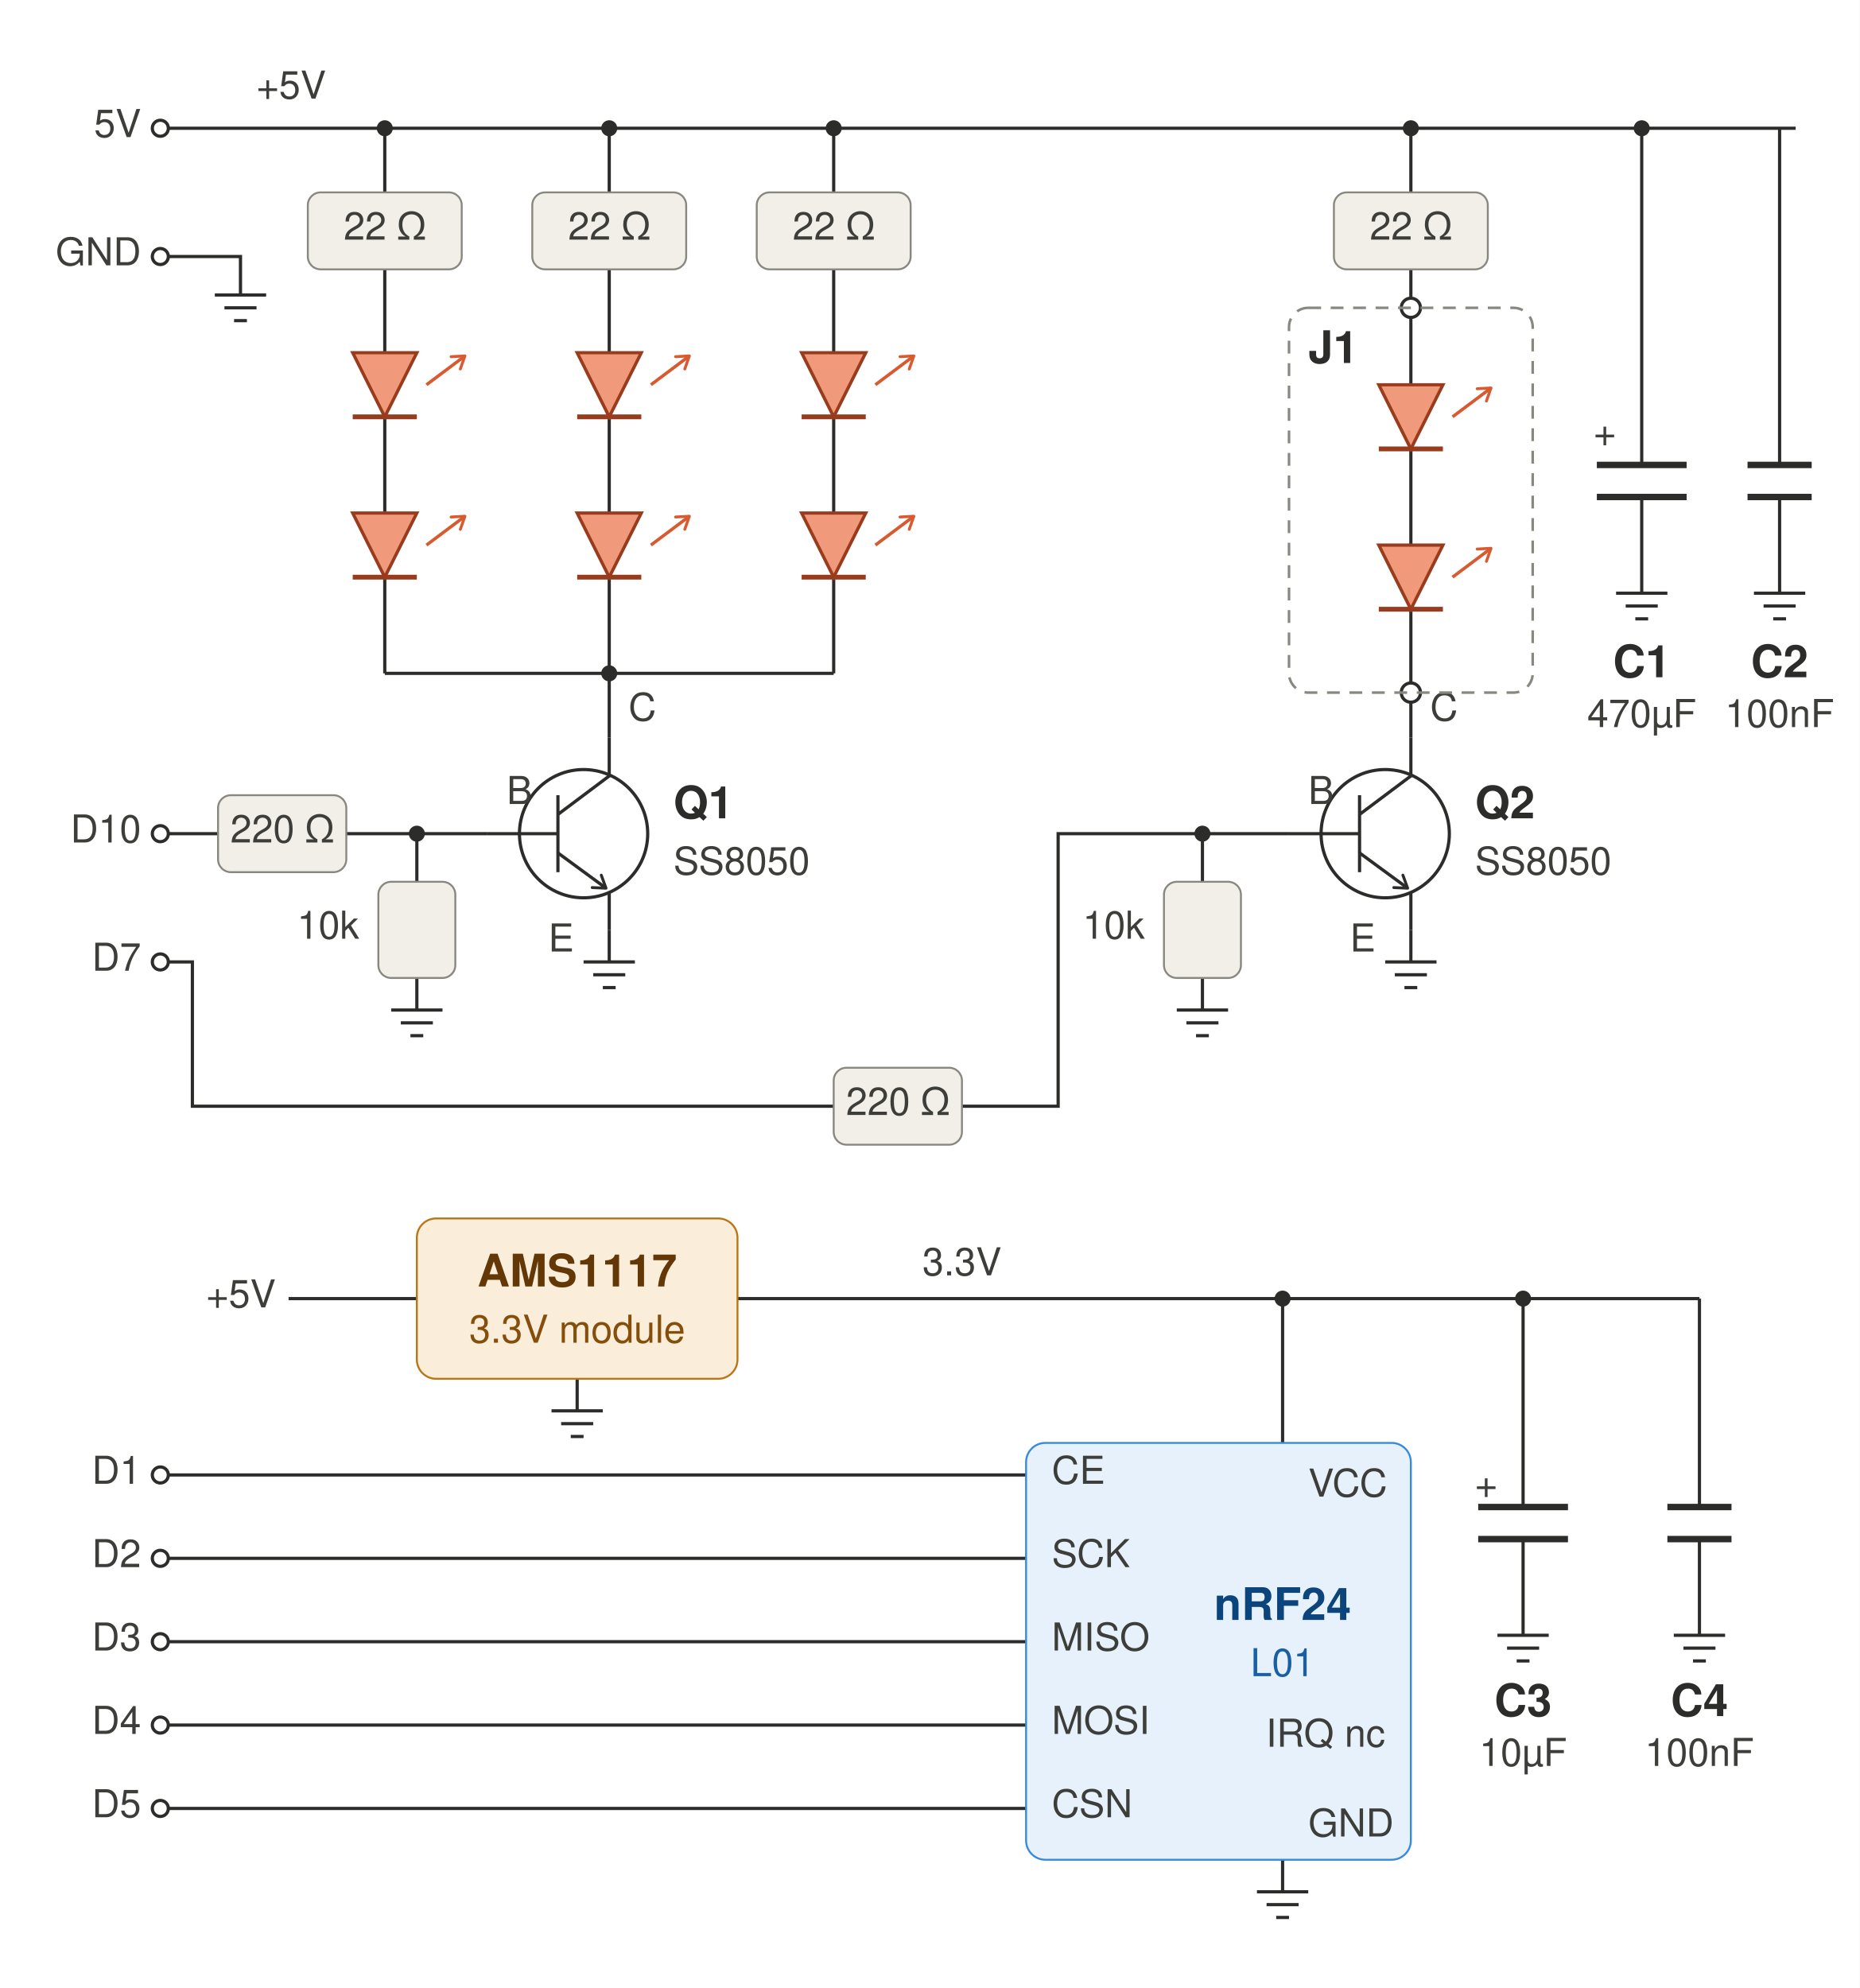
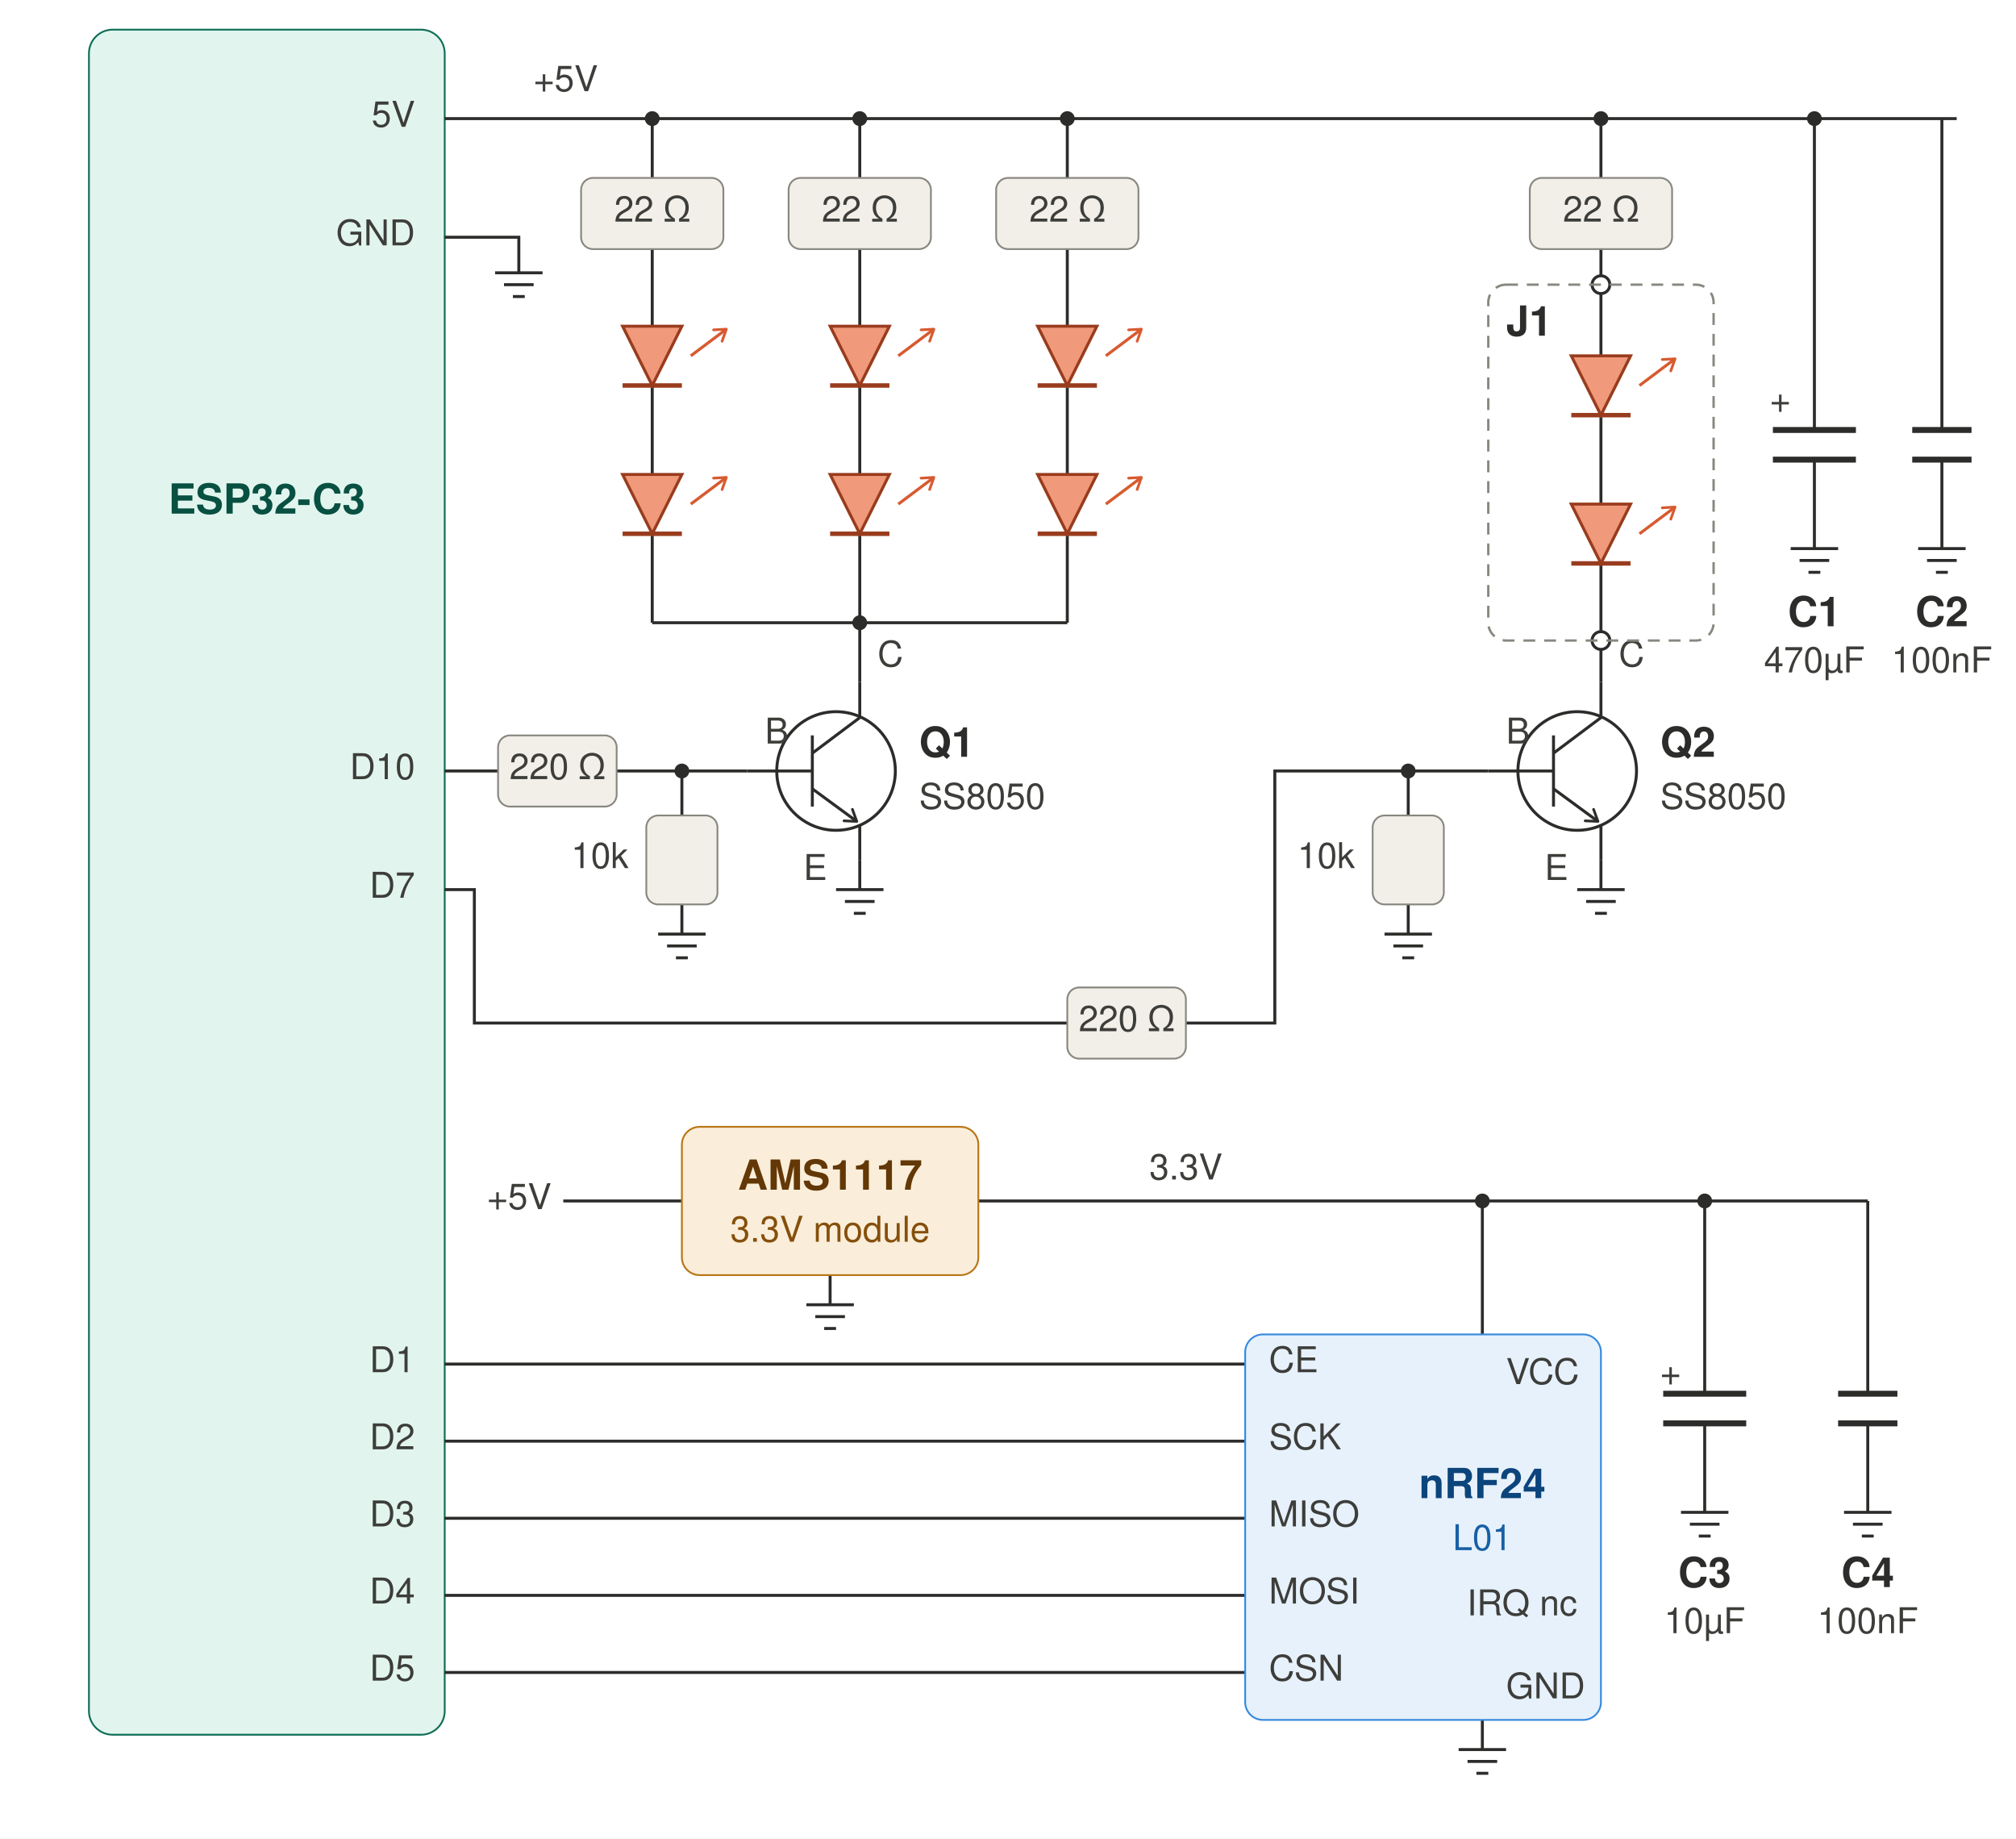
- <svg xmlns="http://www.w3.org/2000/svg" width="1160" height="1240" viewBox="100 30 580 620" role="img">
+ <svg xmlns="http://www.w3.org/2000/svg" width="1360" height="1240" viewBox="0 30 680 620" role="img">
  <style>
text{font-family:-apple-system,"Segoe UI",Helvetica,Arial,sans-serif;font-size:12px;fill:#3D3D3A;dominant-baseline:central}
.b{font-size:14px;font-weight:600;fill:#2C2C2A}
.w{fill:none;stroke:#2C2C2A;stroke-width:1}
.res{fill:#F1EFE8;stroke:#888780;stroke-width:0.6}
.led{fill:#F0997B;stroke:#993C1D;stroke-width:1}
.ray{stroke:#D85A30;stroke-width:1;fill:none}
</style>
  <defs>
    <marker id="arrow" viewBox="0 0 10 10" refX="8" refY="5" markerWidth="6" markerHeight="6" orient="auto">
      <path d="M2 1L8 5L2 9" fill="none" stroke="#2C2C2A" stroke-width="1.5" stroke-linecap="round" stroke-linejoin="round" />
    </marker>
    <marker id="ray" viewBox="0 0 10 10" refX="8" refY="5" markerWidth="6" markerHeight="6" orient="auto">
      <path d="M2 1L8 5L2 9" fill="none" stroke="#D85A30" stroke-width="1.5" stroke-linecap="round" stroke-linejoin="round" />
    </marker>
  </defs>
-   <rect x="100" y="30" width="580" height="620" fill="#FFFFFF" />
-   <text x="144" y="70" text-anchor="end">5V</text>
-   <text x="144" y="110" text-anchor="end">GND</text>
-   <text x="144" y="290" text-anchor="end">D10</text>
-   <text x="144" y="330" text-anchor="end">D7</text>
-   <text x="144" y="490" text-anchor="end">D1</text>
-   <text x="144" y="516" text-anchor="end">D2</text>
-   <text x="144" y="542" text-anchor="end">D3</text>
-   <text x="144" y="568" text-anchor="end">D4</text>
-   <text x="144" y="594" text-anchor="end">D5</text>
+   <rect x="0" y="30" width="680" height="620" fill="#FFFFFF" />
+   <rect x="30" y="40" width="120" height="575" rx="8" fill="#E1F5EE" stroke="#0F6E56" stroke-width="0.6" />
+   <text class="b" x="90" y="200" text-anchor="middle" style="fill:#085041">ESP32-C3</text>
+   <text x="140" y="70" text-anchor="end">5V</text>
+   <text x="140" y="110" text-anchor="end">GND</text>
+   <text x="140" y="290" text-anchor="end">D10</text>
+   <text x="140" y="330" text-anchor="end">D7</text>
+   <text x="140" y="490" text-anchor="end">D1</text>
+   <text x="140" y="516" text-anchor="end">D2</text>
+   <text x="140" y="542" text-anchor="end">D3</text>
+   <text x="140" y="568" text-anchor="end">D4</text>
+   <text x="140" y="594" text-anchor="end">D5</text>
  <g class="w">
-     <path d="M152 70H660" />
-     <path d="M152 110H175V122" />
+     <path d="M150 70H660" />
+     <path d="M150 110H175V122" />
    <path d="M220 70V90M290 70V90M360 70V90M540 70V90" />
    <path d="M220 114V140M290 114V140M360 114V140" />
    <path d="M220 160V190M290 160V190M360 160V190" />
    <path d="M220 210V240M290 210V240M360 210V240M220 240H360M290 240V260" />
    <path d="M290 320V330" />
-     <path d="M152 290H168M208 290H252" />
+     <path d="M150 290H168M208 290H252" />
    <path d="M230 290V305M230 335V345" />
-     <path d="M152 330H160V375H360M400 375H430V290H502" />
+     <path d="M150 330H160V375H360M400 375H430V290H502" />
    <path d="M475 290V305M475 335V345" />
    <path d="M540 114V123M540 129V150M540 170V200M540 220V243M540 249V260" />
    <path d="M540 320V330" />
    <path d="M612 70V175M612 185V215" />
    <path d="M655 70V175M655 185V215" />
    <path d="M598 175H626M598 185H626" stroke-width="2" />
    <path d="M645 175H665M645 185H665" stroke-width="2" />
    <path d="M190 435H230M330 435H630" />
    <path d="M500 435V480M575 435V500M575 510V540M630 435V500M630 510V540" />
    <path d="M280 460V470" />
-     <path d="M152 490H420M152 516H420M152 542H420M152 568H420M152 594H420" />
+     <path d="M150 490H420M150 516H420M150 542H420M150 568H420M150 594H420" />
    <path d="M500 610V620" />
    <path d="M561 500H589M561 510H589" stroke-width="2" />
    <path d="M620 500H640M620 510H640" stroke-width="2" />
  </g>
  <g fill="#FFFFFF" stroke="#2C2C2A" stroke-width="1">
-     <circle cx="150" cy="70" r="2.5" />
-     <circle cx="150" cy="110" r="2.5" />
-     <circle cx="150" cy="290" r="2.5" />
-     <circle cx="150" cy="330" r="2.5" />
-     <circle cx="150" cy="490" r="2.5" />
-     <circle cx="150" cy="516" r="2.5" />
-     <circle cx="150" cy="542" r="2.5" />
-     <circle cx="150" cy="568" r="2.5" />
-     <circle cx="150" cy="594" r="2.5" />
    <circle cx="540" cy="126" r="3" />
    <circle cx="540" cy="246" r="3" />
  </g>
  <g class="w">
    <path d="M167 122H183M170 126H180M173 130H177" />
    <path d="M282 330H298M285 334H295M288 338H292" />
    <path d="M222 345H238M225 349H235M228 353H232" />
    <path d="M467 345H483M470 349H480M473 353H477" />
    <path d="M532 330H548M535 334H545M538 338H542" />
    <path d="M604 215H620M607 219H617M610 223H614" />
    <path d="M647 215H663M650 219H660M653 223H657" />
    <path d="M272 470H288M275 474H285M278 478H282" />
    <path d="M567 540H583M570 544H580M573 548H577" />
    <path d="M622 540H638M625 544H635M628 548H632" />
    <path d="M492 620H508M495 624H505M498 628H502" />
  </g>
  <g fill="#2C2C2A">
    <circle cx="220" cy="70" r="2.5" />
    <circle cx="290" cy="70" r="2.5" />
    <circle cx="360" cy="70" r="2.5" />
    <circle cx="540" cy="70" r="2.5" />
    <circle cx="612" cy="70" r="2.5" />
    <circle cx="290" cy="240" r="2.5" />
    <circle cx="230" cy="290" r="2.5" />
    <circle cx="475" cy="290" r="2.5" />
    <circle cx="500" cy="435" r="2.5" />
    <circle cx="575" cy="435" r="2.5" />
  </g>
  <g class="w">
    <circle cx="282" cy="290" r="20" />
    <path d="M252 290H274M274 278V302M274 284L290 272V260" />
    <line x1="274" y1="296" x2="289" y2="307" marker-end="url(#arrow)" />
    <path d="M290 308V320" />
    <circle cx="532" cy="290" r="20" />
    <path d="M502 290H524M524 278V302M524 284L540 272V260" />
    <line x1="524" y1="296" x2="539" y2="307" marker-end="url(#arrow)" />
    <path d="M540 308V320" />
  </g>
  <text x="296" y="252">C</text>
  <text x="258" y="278">B</text>
  <text x="279" y="324" text-anchor="end">E</text>
  <text class="b" x="310" y="282">Q1</text>
  <text x="310" y="300">SS8050</text>
  <text x="546" y="252">C</text>
  <text x="508" y="278">B</text>
  <text x="529" y="324" text-anchor="end">E</text>
  <text class="b" x="560" y="282">Q2</text>
  <text x="560" y="300">SS8050</text>
  <rect class="res" x="196" y="90" width="48" height="24" rx="4" />
  <text x="220" y="102" text-anchor="middle">22 Ω</text>
  <rect class="res" x="266" y="90" width="48" height="24" rx="4" />
  <text x="290" y="102" text-anchor="middle">22 Ω</text>
  <rect class="res" x="336" y="90" width="48" height="24" rx="4" />
  <text x="360" y="102" text-anchor="middle">22 Ω</text>
  <rect class="res" x="516" y="90" width="48" height="24" rx="4" />
  <text x="540" y="102" text-anchor="middle">22 Ω</text>
  <rect class="res" x="168" y="278" width="40" height="24" rx="4" />
  <text x="188" y="290" text-anchor="middle">220 Ω</text>
  <rect class="res" x="218" y="305" width="24" height="30" rx="4" />
  <text x="212" y="320" text-anchor="end">10k</text>
  <rect class="res" x="360" y="363" width="40" height="24" rx="4" />
  <text x="380" y="375" text-anchor="middle">220 Ω</text>
  <rect class="res" x="463" y="305" width="24" height="30" rx="4" />
  <text x="457" y="320" text-anchor="end">10k</text>
  <rect x="502" y="126" width="76" height="120" rx="6" fill="none" stroke="#888780" stroke-width="0.8" stroke-dasharray="4 3" />
  <text class="b" x="508" y="140">J1</text>
  <g class="led">
    <polygon points="210,140 230,140 220,160" />
    <polygon points="210,190 230,190 220,210" />
    <polygon points="280,140 300,140 290,160" />
    <polygon points="280,190 300,190 290,210" />
    <polygon points="350,140 370,140 360,160" />
    <polygon points="350,190 370,190 360,210" />
    <polygon points="530,150 550,150 540,170" />
    <polygon points="530,200 550,200 540,220" />
  </g>
  <path d="M210 160H230M210 210H230M280 160H300M280 210H300M350 160H370M350 210H370M530 170H550M530 220H550" stroke="#993C1D" stroke-width="1.5" />
  <g class="ray">
    <line x1="233" y1="150" x2="245" y2="141" marker-end="url(#ray)" />
    <line x1="233" y1="200" x2="245" y2="191" marker-end="url(#ray)" />
    <line x1="303" y1="150" x2="315" y2="141" marker-end="url(#ray)" />
    <line x1="303" y1="200" x2="315" y2="191" marker-end="url(#ray)" />
    <line x1="373" y1="150" x2="385" y2="141" marker-end="url(#ray)" />
    <line x1="373" y1="200" x2="385" y2="191" marker-end="url(#ray)" />
    <line x1="553" y1="160" x2="565" y2="151" marker-end="url(#ray)" />
    <line x1="553" y1="210" x2="565" y2="201" marker-end="url(#ray)" />
  </g>
  <text x="180" y="58">+5V</text>
  <text x="604" y="166" text-anchor="end">+</text>
  <text class="b" x="612" y="238" text-anchor="middle">C1</text>
  <text x="612" y="254" text-anchor="middle">470µF</text>
  <text class="b" x="655" y="238" text-anchor="middle">C2</text>
  <text x="655" y="254" text-anchor="middle">100nF</text>
  <text x="186" y="435" text-anchor="end">+5V</text>
  <rect x="230" y="410" width="100" height="50" rx="6" fill="#FAEEDA" stroke="#BA7517" stroke-width="0.6" />
  <text class="b" x="280" y="428" text-anchor="middle" style="fill:#633806">AMS1117</text>
  <text x="280" y="446" text-anchor="middle" style="fill:#854F0B">3.3V module</text>
  <text x="400" y="425" text-anchor="middle">3.3V</text>
  <rect x="420" y="480" width="120" height="130" rx="6" fill="#E6F1FB" stroke="#378ADD" stroke-width="0.6" />
  <text x="428" y="490">CE</text>
  <text x="428" y="516">SCK</text>
  <text x="428" y="542">MISO</text>
  <text x="428" y="568">MOSI</text>
  <text x="428" y="594">CSN</text>
  <text x="508" y="494">VCC</text>
  <text x="508" y="600">GND</text>
  <text class="b" x="500" y="532" text-anchor="middle" style="fill:#0C447C">nRF24</text>
  <text x="500" y="550" text-anchor="middle" style="fill:#185FA5">L01</text>
  <text x="532" y="572" text-anchor="end">IRQ nc</text>
  <text x="567" y="494" text-anchor="end">+</text>
  <text class="b" x="575" y="562" text-anchor="middle">C3</text>
  <text x="575" y="578" text-anchor="middle">10µF</text>
  <text class="b" x="630" y="562" text-anchor="middle">C4</text>
  <text x="630" y="578" text-anchor="middle">100nF</text>
</svg>
